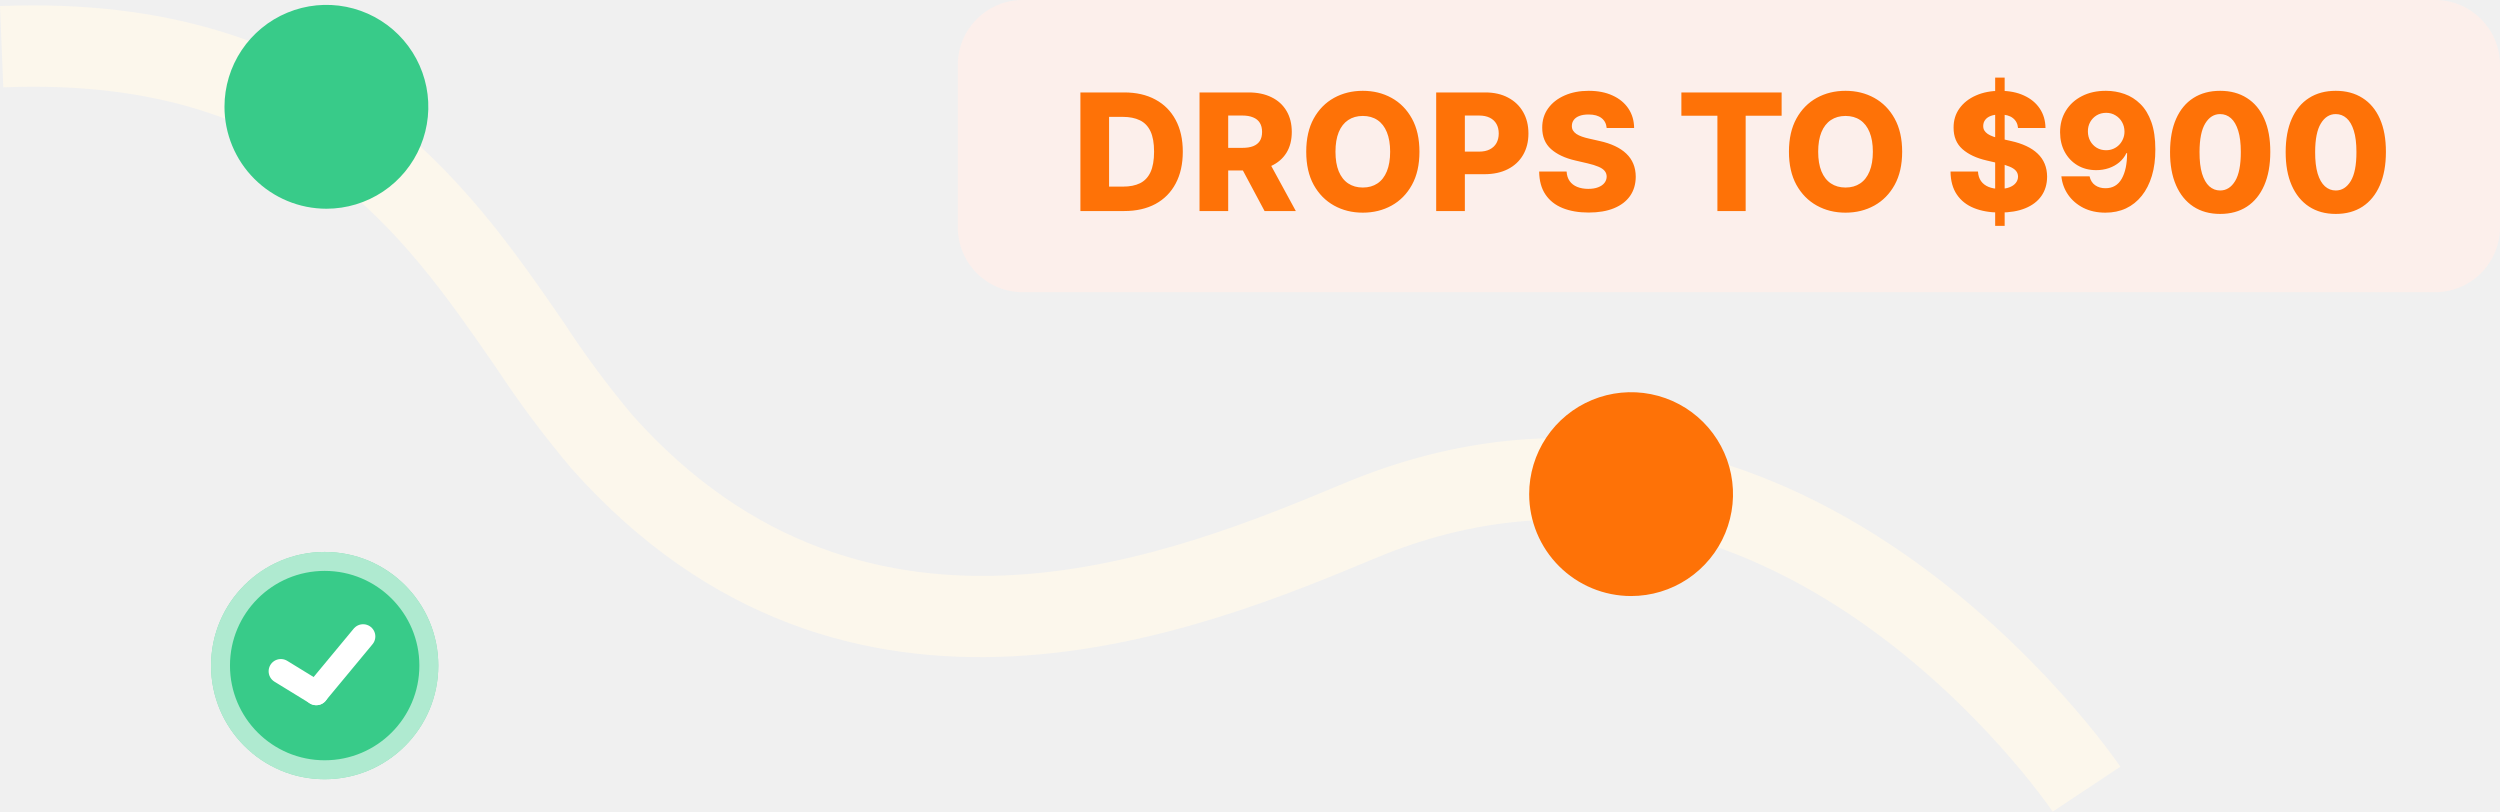
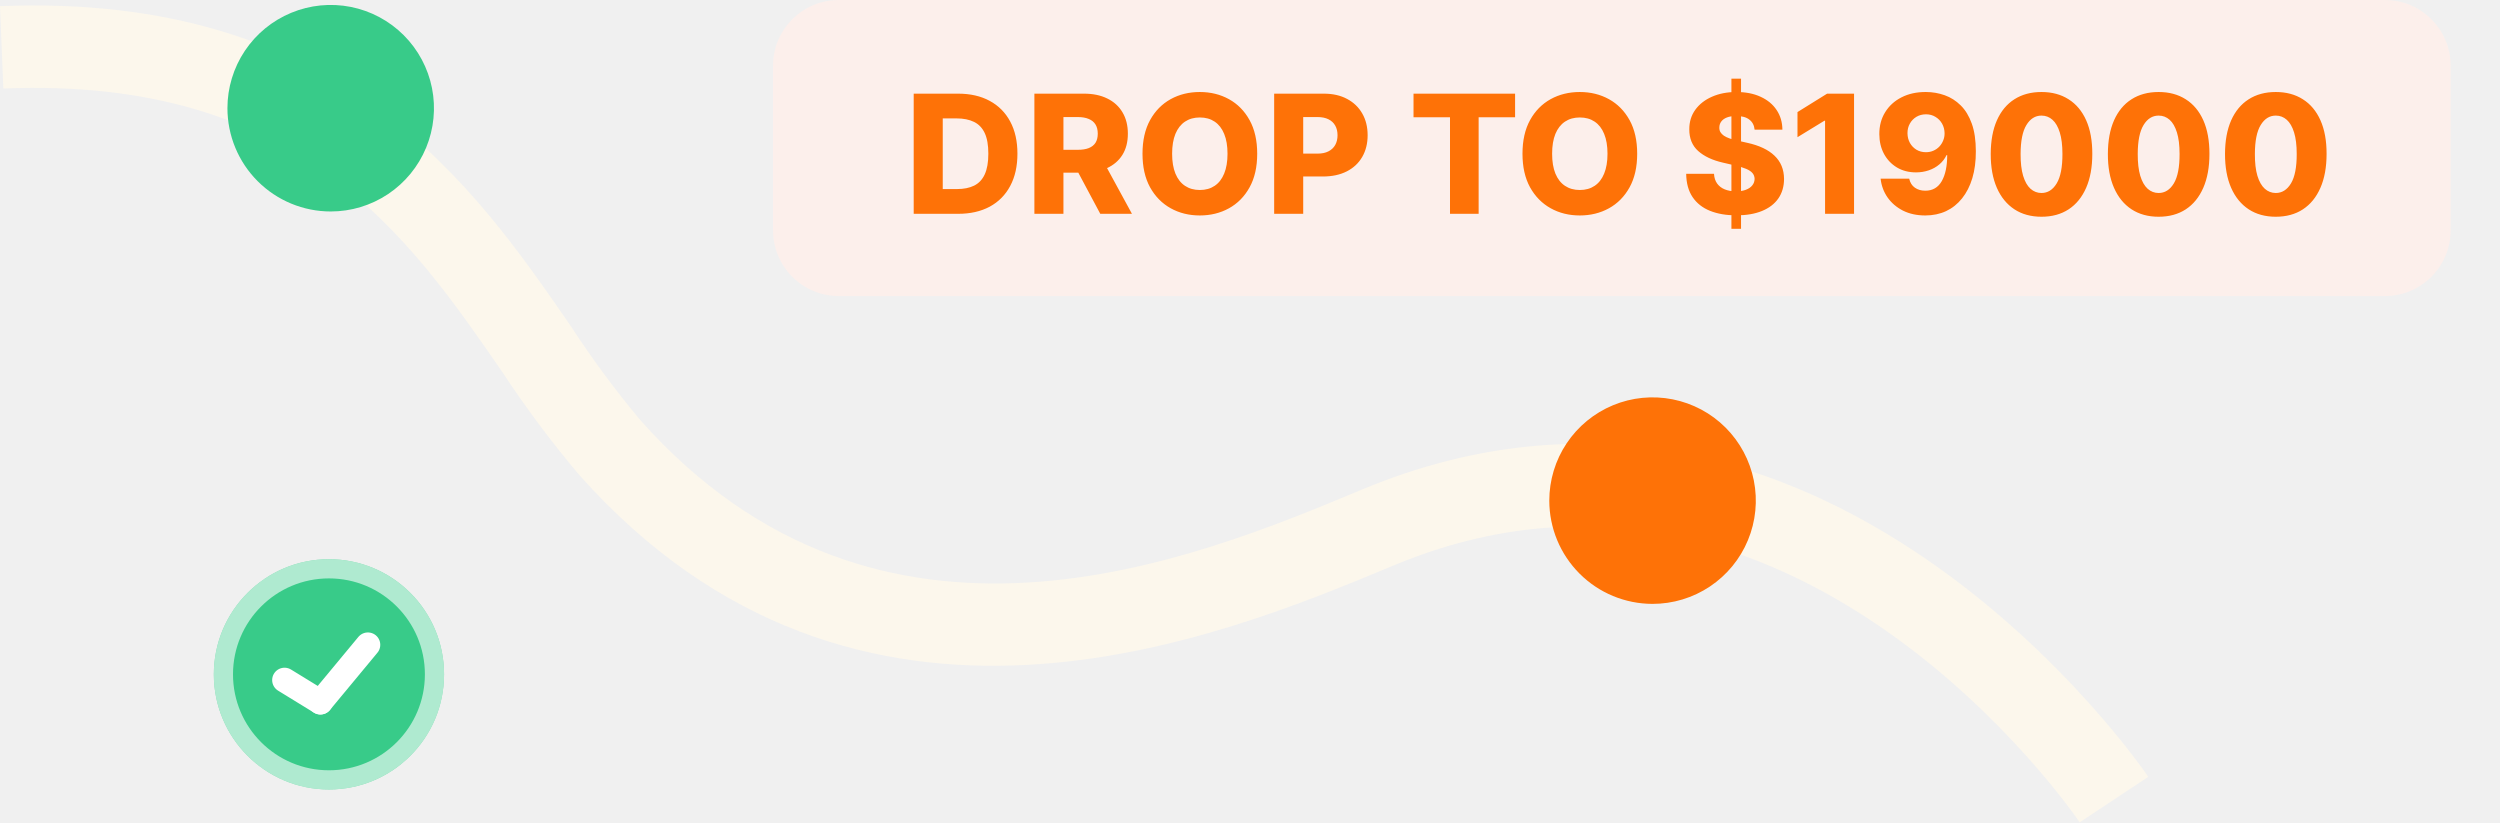
- <svg xmlns="http://www.w3.org/2000/svg" width="154" height="50" viewBox="0 0 154 50" fill="none">
-   <path d="M126.445 49.999L130.614 47.229C130.417 46.933 110.801 18.088 82.802 29.768C72.578 34.034 53.54 41.971 38.937 25.55C37.414 23.73 36.001 21.82 34.706 19.83C28.806 11.272 20.737 -0.457 -9.15527e-05 0.374L0.203 5.38C18.163 4.666 24.759 14.234 30.579 22.675C31.997 24.827 33.542 26.893 35.205 28.863C52.179 47.949 74.173 38.782 84.748 34.373C108.953 24.282 126.272 49.735 126.445 49.999Z" fill="#FCF7EC" />
-   <path d="M100.471 36.716C101.714 36.717 102.928 36.349 103.961 35.66C104.994 34.97 105.8 33.99 106.275 32.842C106.751 31.695 106.876 30.432 106.633 29.214C106.391 27.996 105.793 26.877 104.915 25.998C104.037 25.12 102.918 24.522 101.699 24.28C100.481 24.038 99.218 24.162 98.071 24.638C96.923 25.114 95.943 25.919 95.253 26.952C94.564 27.985 94.196 29.2 94.197 30.442C94.199 32.105 94.861 33.7 96.037 34.876C97.213 36.053 98.808 36.714 100.471 36.716Z" fill="#FE7207" />
+ <svg xmlns="http://www.w3.org/2000/svg" width="152" height="50" viewBox="0 0 152 50" fill="none">
+   <path d="M126.445 50L130.614 47.229C130.417 46.934 110.801 18.088 82.802 29.768C72.578 34.035 53.54 41.971 38.937 25.551C37.414 23.73 36.001 21.82 34.706 19.831C28.806 11.273 20.737 -0.456 -9.15527e-05 0.375L0.203 5.381C18.163 4.666 24.759 14.234 30.579 22.675C31.997 24.828 33.542 26.894 35.205 28.863C52.179 47.949 74.173 38.782 84.748 34.373C108.953 24.282 126.272 49.735 126.445 50Z" fill="#FCF7EC" />
+   <path d="M100.471 36.716C101.714 36.717 102.928 36.349 103.961 35.66C104.994 34.97 105.8 33.99 106.275 32.842C106.751 31.695 106.876 30.432 106.633 29.214C106.391 27.995 105.793 26.877 104.915 25.998C104.037 25.12 102.918 24.522 101.699 24.28C100.481 24.038 99.218 24.162 98.071 24.638C96.923 25.114 95.943 25.919 95.253 26.952C94.564 27.985 94.196 29.2 94.197 30.442C94.199 32.105 94.861 33.7 96.037 34.876C97.213 36.053 98.808 36.714 100.471 36.716Z" fill="#FE7207" />
  <path d="M20.107 12.858C21.349 12.858 22.562 12.49 23.595 11.8C24.627 11.11 25.432 10.129 25.907 8.982C26.383 7.835 26.507 6.572 26.265 5.354C26.022 4.137 25.424 3.018 24.546 2.14C23.668 1.262 22.549 0.664 21.332 0.421C20.114 0.179 18.851 0.303 17.704 0.779C16.557 1.254 15.576 2.059 14.886 3.091C14.196 4.124 13.828 5.338 13.828 6.579C13.829 8.244 14.491 9.841 15.668 11.018C16.845 12.195 18.442 12.857 20.107 12.858Z" fill="#38CB89" />
-   <rect x="59" width="95" height="18" rx="4" fill="#FCEFEB" />
-   <path d="M69.253 13H66.553V5.694H69.25C69.994 5.694 70.635 5.84 71.173 6.133C71.713 6.423 72.129 6.842 72.421 7.389C72.714 7.933 72.86 8.585 72.86 9.343C72.86 10.104 72.714 10.758 72.421 11.306C72.131 11.852 71.716 12.272 71.176 12.565C70.636 12.855 69.996 13 69.253 13ZM68.319 11.495H69.186C69.595 11.495 69.941 11.426 70.224 11.288C70.509 11.147 70.724 10.92 70.87 10.606C71.017 10.29 71.091 9.869 71.091 9.343C71.091 8.818 71.017 8.399 70.87 8.088C70.722 7.774 70.504 7.548 70.217 7.41C69.931 7.27 69.579 7.199 69.161 7.199H68.319V11.495ZM73.891 13V5.694H76.909C77.456 5.694 77.928 5.793 78.325 5.99C78.725 6.185 79.033 6.466 79.249 6.832C79.466 7.196 79.574 7.628 79.574 8.127C79.574 8.634 79.463 9.064 79.242 9.418C79.021 9.77 78.707 10.039 78.3 10.225C77.894 10.408 77.412 10.499 76.856 10.499H74.947V9.108H76.527C76.794 9.108 77.016 9.074 77.194 9.005C77.375 8.933 77.512 8.826 77.605 8.683C77.697 8.538 77.744 8.353 77.744 8.127C77.744 7.901 77.697 7.714 77.605 7.567C77.512 7.417 77.375 7.305 77.194 7.232C77.014 7.155 76.791 7.117 76.527 7.117H75.657V13H73.891ZM78.004 9.661L79.823 13H77.897L76.114 9.661H78.004ZM87.438 9.347C87.438 10.151 87.284 10.832 86.974 11.391C86.665 11.95 86.247 12.374 85.719 12.665C85.193 12.955 84.603 13.1 83.949 13.1C83.293 13.1 82.702 12.954 82.176 12.661C81.651 12.369 81.233 11.944 80.924 11.388C80.617 10.829 80.464 10.149 80.464 9.347C80.464 8.543 80.617 7.862 80.924 7.303C81.233 6.744 81.651 6.32 82.176 6.029C82.702 5.739 83.293 5.594 83.949 5.594C84.603 5.594 85.193 5.739 85.719 6.029C86.247 6.32 86.665 6.744 86.974 7.303C87.284 7.862 87.438 8.543 87.438 9.347ZM85.633 9.347C85.633 8.871 85.565 8.469 85.43 8.141C85.296 7.813 85.104 7.565 84.852 7.396C84.602 7.227 84.301 7.142 83.949 7.142C83.6 7.142 83.299 7.227 83.047 7.396C82.795 7.565 82.601 7.813 82.465 8.141C82.332 8.469 82.265 8.871 82.265 9.347C82.265 9.823 82.332 10.225 82.465 10.553C82.601 10.881 82.795 11.13 83.047 11.298C83.299 11.467 83.6 11.552 83.949 11.552C84.301 11.552 84.602 11.467 84.852 11.298C85.104 11.13 85.296 10.881 85.43 10.553C85.565 10.225 85.633 9.823 85.633 9.347ZM88.469 13V5.694H91.487C92.034 5.694 92.506 5.801 92.903 6.015C93.303 6.227 93.611 6.523 93.827 6.903C94.044 7.282 94.152 7.721 94.152 8.223C94.152 8.727 94.041 9.169 93.82 9.547C93.601 9.923 93.289 10.214 92.882 10.421C92.475 10.628 91.992 10.731 91.433 10.731H89.571V9.34H91.105C91.372 9.34 91.594 9.294 91.772 9.201C91.953 9.108 92.09 8.978 92.183 8.812C92.275 8.643 92.322 8.447 92.322 8.223C92.322 7.997 92.275 7.802 92.183 7.638C92.09 7.472 91.953 7.343 91.772 7.253C91.592 7.163 91.369 7.117 91.105 7.117H90.235V13H88.469ZM98.971 7.884C98.948 7.623 98.842 7.419 98.654 7.274C98.468 7.127 98.203 7.053 97.858 7.053C97.63 7.053 97.44 7.083 97.288 7.142C97.135 7.202 97.021 7.284 96.945 7.389C96.869 7.491 96.83 7.609 96.827 7.742C96.823 7.851 96.844 7.947 96.892 8.031C96.942 8.114 97.013 8.188 97.106 8.252C97.201 8.314 97.315 8.368 97.448 8.416C97.581 8.463 97.731 8.505 97.898 8.541L98.525 8.683C98.887 8.762 99.206 8.867 99.481 8.997C99.76 9.128 99.993 9.284 100.181 9.465C100.371 9.645 100.515 9.854 100.612 10.089C100.71 10.325 100.76 10.588 100.762 10.881C100.76 11.342 100.643 11.738 100.413 12.069C100.182 12.399 99.85 12.653 99.417 12.829C98.987 13.005 98.467 13.093 97.858 13.093C97.247 13.093 96.714 13.001 96.26 12.818C95.806 12.635 95.453 12.357 95.201 11.983C94.949 11.61 94.819 11.138 94.812 10.567H96.503C96.517 10.803 96.58 10.999 96.692 11.156C96.804 11.313 96.957 11.431 97.152 11.512C97.349 11.593 97.578 11.634 97.837 11.634C98.075 11.634 98.277 11.602 98.443 11.537C98.612 11.473 98.742 11.384 98.832 11.27C98.923 11.156 98.969 11.025 98.971 10.877C98.969 10.739 98.926 10.622 98.843 10.524C98.76 10.424 98.631 10.339 98.458 10.267C98.286 10.194 98.068 10.126 97.801 10.064L97.038 9.886C96.405 9.741 95.907 9.506 95.543 9.183C95.179 8.857 94.999 8.417 95.001 7.863C94.999 7.411 95.12 7.015 95.365 6.675C95.61 6.335 95.949 6.07 96.382 5.88C96.814 5.689 97.308 5.594 97.862 5.594C98.428 5.594 98.919 5.69 99.335 5.883C99.754 6.073 100.078 6.341 100.309 6.686C100.54 7.031 100.658 7.43 100.662 7.884H98.971ZM103.573 7.128V5.694H109.748V7.128H107.533V13H105.792V7.128H103.573ZM117.173 9.347C117.173 10.151 117.018 10.832 116.709 11.391C116.4 11.95 115.981 12.374 115.454 12.665C114.928 12.955 114.338 13.1 113.684 13.1C113.028 13.1 112.437 12.954 111.911 12.661C111.386 12.369 110.968 11.944 110.659 11.388C110.352 10.829 110.199 10.149 110.199 9.347C110.199 8.543 110.352 7.862 110.659 7.303C110.968 6.744 111.386 6.32 111.911 6.029C112.437 5.739 113.028 5.594 113.684 5.594C114.338 5.594 114.928 5.739 115.454 6.029C115.981 6.32 116.4 6.744 116.709 7.303C117.018 7.862 117.173 8.543 117.173 9.347ZM115.368 9.347C115.368 8.871 115.3 8.469 115.165 8.141C115.031 7.813 114.839 7.565 114.587 7.396C114.337 7.227 114.036 7.142 113.684 7.142C113.334 7.142 113.034 7.227 112.782 7.396C112.529 7.565 112.336 7.813 112.2 8.141C112.067 8.469 112 8.871 112 9.347C112 9.823 112.067 10.225 112.2 10.553C112.336 10.881 112.529 11.13 112.782 11.298C113.034 11.467 113.334 11.552 113.684 11.552C114.036 11.552 114.337 11.467 114.587 11.298C114.839 11.13 115.031 10.881 115.165 10.553C115.3 10.225 115.368 9.823 115.368 9.347ZM122.902 13.913V4.781H123.487V13.913H122.902ZM124.311 7.884C124.287 7.623 124.182 7.419 123.994 7.274C123.808 7.127 123.543 7.053 123.198 7.053C122.97 7.053 122.78 7.083 122.627 7.142C122.475 7.202 122.361 7.284 122.285 7.389C122.209 7.491 122.17 7.609 122.167 7.742C122.163 7.851 122.184 7.947 122.231 8.031C122.281 8.114 122.353 8.188 122.446 8.252C122.541 8.314 122.655 8.368 122.788 8.416C122.921 8.463 123.071 8.505 123.237 8.541L123.865 8.683C124.227 8.762 124.546 8.867 124.821 8.997C125.1 9.128 125.333 9.284 125.521 9.465C125.711 9.645 125.855 9.854 125.952 10.089C126.05 10.325 126.1 10.588 126.102 10.881C126.1 11.342 125.983 11.738 125.752 12.069C125.522 12.399 125.19 12.653 124.757 12.829C124.327 13.005 123.807 13.093 123.198 13.093C122.587 13.093 122.054 13.001 121.6 12.818C121.146 12.635 120.793 12.357 120.541 11.983C120.288 11.61 120.159 11.138 120.152 10.567H121.843C121.857 10.803 121.92 10.999 122.032 11.156C122.144 11.313 122.297 11.431 122.492 11.512C122.689 11.593 122.918 11.634 123.177 11.634C123.415 11.634 123.617 11.602 123.783 11.537C123.952 11.473 124.082 11.384 124.172 11.27C124.263 11.156 124.309 11.025 124.311 10.877C124.309 10.739 124.266 10.622 124.183 10.524C124.1 10.424 123.971 10.339 123.798 10.267C123.626 10.194 123.408 10.126 123.141 10.064L122.378 9.886C121.745 9.741 121.247 9.506 120.883 9.183C120.519 8.857 120.338 8.417 120.341 7.863C120.338 7.411 120.46 7.015 120.705 6.675C120.95 6.335 121.289 6.07 121.721 5.88C122.154 5.689 122.648 5.594 123.202 5.594C123.768 5.594 124.259 5.69 124.675 5.883C125.094 6.073 125.418 6.341 125.649 6.686C125.88 7.031 125.997 7.43 126.002 7.884H124.311ZM129.73 5.594C130.13 5.594 130.511 5.66 130.875 5.79C131.239 5.919 131.564 6.125 131.849 6.408C132.135 6.688 132.359 7.058 132.523 7.517C132.687 7.976 132.769 8.536 132.769 9.197C132.772 9.806 132.701 10.352 132.555 10.835C132.41 11.315 132.202 11.724 131.931 12.062C131.662 12.399 131.339 12.658 130.961 12.836C130.583 13.012 130.161 13.1 129.694 13.1C129.181 13.1 128.728 13.001 128.335 12.804C127.945 12.604 127.632 12.335 127.397 11.998C127.164 11.66 127.025 11.282 126.98 10.863H128.717C128.772 11.106 128.887 11.289 129.063 11.412C129.239 11.534 129.449 11.595 129.694 11.595C130.142 11.595 130.476 11.401 130.697 11.013C130.918 10.625 131.029 10.098 131.029 9.433H130.986C130.884 9.651 130.738 9.839 130.551 9.996C130.365 10.153 130.15 10.273 129.905 10.357C129.66 10.44 129.402 10.481 129.131 10.481C128.693 10.481 128.307 10.382 127.971 10.182C127.638 9.982 127.377 9.707 127.187 9.358C126.999 9.008 126.904 8.609 126.901 8.159C126.899 7.655 127.017 7.21 127.254 6.825C127.492 6.437 127.824 6.135 128.25 5.919C128.675 5.7 129.169 5.592 129.73 5.594ZM129.741 6.95C129.522 6.95 129.327 7.001 129.156 7.103C128.987 7.205 128.854 7.343 128.756 7.517C128.659 7.691 128.611 7.886 128.614 8.102C128.616 8.318 128.665 8.513 128.76 8.687C128.857 8.861 128.989 8.999 129.156 9.101C129.325 9.203 129.517 9.254 129.734 9.254C129.895 9.254 130.045 9.225 130.183 9.165C130.321 9.106 130.441 9.024 130.543 8.919C130.646 8.812 130.725 8.688 130.782 8.548C130.842 8.408 130.87 8.258 130.868 8.098C130.866 7.887 130.816 7.694 130.718 7.521C130.621 7.347 130.486 7.209 130.315 7.107C130.146 7.002 129.955 6.95 129.741 6.95ZM136.76 13.178C136.123 13.178 135.574 13.027 135.112 12.725C134.651 12.421 134.295 11.985 134.046 11.416C133.796 10.845 133.672 10.159 133.675 9.358C133.677 8.556 133.802 7.876 134.049 7.317C134.299 6.756 134.653 6.329 135.112 6.037C135.574 5.742 136.123 5.594 136.76 5.594C137.398 5.594 137.947 5.742 138.409 6.037C138.872 6.329 139.229 6.756 139.479 7.317C139.729 7.878 139.852 8.559 139.85 9.358C139.85 10.162 139.725 10.849 139.475 11.42C139.226 11.99 138.87 12.427 138.409 12.729C137.95 13.028 137.4 13.178 136.76 13.178ZM136.76 11.734C137.141 11.734 137.449 11.54 137.684 11.152C137.92 10.762 138.036 10.164 138.034 9.358C138.034 8.83 137.981 8.395 137.874 8.052C137.766 7.707 137.618 7.45 137.428 7.282C137.237 7.113 137.015 7.028 136.76 7.028C136.382 7.028 136.077 7.22 135.844 7.603C135.611 7.983 135.493 8.568 135.491 9.358C135.488 9.893 135.539 10.336 135.644 10.688C135.751 11.04 135.901 11.303 136.093 11.477C136.286 11.648 136.508 11.734 136.76 11.734ZM143.883 13.178C143.245 13.178 142.696 13.027 142.235 12.725C141.773 12.421 141.418 11.985 141.168 11.416C140.918 10.845 140.795 10.159 140.797 9.358C140.799 8.556 140.924 7.876 141.172 7.317C141.421 6.756 141.776 6.329 142.235 6.037C142.696 5.742 143.245 5.594 143.883 5.594C144.52 5.594 145.069 5.742 145.531 6.037C145.995 6.329 146.351 6.756 146.601 7.317C146.851 7.878 146.974 8.559 146.972 9.358C146.972 10.162 146.847 10.849 146.597 11.42C146.348 11.99 145.992 12.427 145.531 12.729C145.072 13.028 144.522 13.178 143.883 13.178ZM143.883 11.734C144.263 11.734 144.571 11.54 144.807 11.152C145.042 10.762 145.159 10.164 145.156 9.358C145.156 8.83 145.103 8.395 144.996 8.052C144.889 7.707 144.74 7.45 144.55 7.282C144.36 7.113 144.137 7.028 143.883 7.028C143.505 7.028 143.199 7.22 142.966 7.603C142.733 7.983 142.615 8.568 142.613 9.358C142.61 9.893 142.662 10.336 142.766 10.688C142.873 11.04 143.023 11.303 143.216 11.477C143.408 11.648 143.631 11.734 143.883 11.734Z" fill="#FE7207" />
+   <rect x="47" width="102" height="18" rx="4" fill="#FCEFEB" />
+   <path d="M58.253 13H55.553V5.694H58.25C58.994 5.694 59.635 5.84 60.173 6.133C60.712 6.423 61.129 6.842 61.421 7.389C61.714 7.933 61.86 8.585 61.86 9.343C61.86 10.104 61.714 10.758 61.421 11.306C61.131 11.852 60.716 12.272 60.176 12.565C59.636 12.855 58.995 13 58.253 13ZM57.319 11.495H58.186C58.595 11.495 58.941 11.426 59.224 11.288C59.509 11.147 59.724 10.92 59.87 10.606C60.017 10.29 60.091 9.869 60.091 9.343C60.091 8.818 60.017 8.399 59.87 8.088C59.722 7.774 59.504 7.548 59.217 7.41C58.931 7.27 58.579 7.199 58.161 7.199H57.319V11.495ZM62.891 13V5.694H65.909C66.456 5.694 66.928 5.793 67.325 5.99C67.725 6.185 68.033 6.466 68.249 6.832C68.466 7.196 68.574 7.628 68.574 8.127C68.574 8.634 68.463 9.064 68.242 9.418C68.021 9.77 67.707 10.039 67.3 10.225C66.894 10.408 66.412 10.499 65.856 10.499H63.947V9.108H65.527C65.794 9.108 66.016 9.074 66.194 9.005C66.375 8.933 66.512 8.826 66.605 8.683C66.697 8.538 66.744 8.353 66.744 8.127C66.744 7.901 66.697 7.714 66.605 7.567C66.512 7.417 66.375 7.305 66.194 7.232C66.014 7.155 65.791 7.117 65.527 7.117H64.657V13H62.891ZM67.004 9.661L68.823 13H66.897L65.114 9.661H67.004ZM76.438 9.347C76.438 10.151 76.284 10.832 75.974 11.391C75.665 11.95 75.247 12.374 74.719 12.665C74.193 12.955 73.603 13.1 72.949 13.1C72.293 13.1 71.702 12.954 71.176 12.661C70.651 12.369 70.233 11.944 69.924 11.388C69.617 10.829 69.464 10.149 69.464 9.347C69.464 8.543 69.617 7.862 69.924 7.303C70.233 6.744 70.651 6.32 71.176 6.029C71.702 5.739 72.293 5.594 72.949 5.594C73.603 5.594 74.193 5.739 74.719 6.029C75.247 6.32 75.665 6.744 75.974 7.303C76.284 7.862 76.438 8.543 76.438 9.347ZM74.633 9.347C74.633 8.871 74.565 8.469 74.43 8.141C74.296 7.813 74.104 7.565 73.852 7.396C73.602 7.227 73.301 7.142 72.949 7.142C72.6 7.142 72.299 7.227 72.047 7.396C71.795 7.565 71.601 7.813 71.465 8.141C71.332 8.469 71.265 8.871 71.265 9.347C71.265 9.823 71.332 10.225 71.465 10.553C71.601 10.881 71.795 11.13 72.047 11.298C72.299 11.467 72.6 11.552 72.949 11.552C73.301 11.552 73.602 11.467 73.852 11.298C74.104 11.13 74.296 10.881 74.43 10.553C74.565 10.225 74.633 9.823 74.633 9.347ZM77.469 13V5.694H80.487C81.034 5.694 81.506 5.801 81.903 6.015C82.303 6.227 82.611 6.523 82.827 6.903C83.044 7.282 83.152 7.721 83.152 8.223C83.152 8.727 83.041 9.169 82.82 9.547C82.601 9.923 82.289 10.214 81.882 10.421C81.475 10.628 80.992 10.731 80.433 10.731H78.571V9.34H80.105C80.372 9.34 80.594 9.294 80.772 9.201C80.953 9.108 81.09 8.978 81.183 8.812C81.275 8.643 81.322 8.447 81.322 8.223C81.322 7.997 81.275 7.802 81.183 7.638C81.09 7.472 80.953 7.343 80.772 7.253C80.592 7.163 80.369 7.117 80.105 7.117H79.235V13H77.469ZM85.942 7.128V5.694H92.117V7.128H89.901V13H88.16V7.128H85.942ZM99.541 9.347C99.541 10.151 99.387 10.832 99.078 11.391C98.768 11.95 98.35 12.374 97.822 12.665C97.296 12.955 96.706 13.1 96.052 13.1C95.396 13.1 94.805 12.954 94.279 12.661C93.754 12.369 93.336 11.944 93.027 11.388C92.72 10.829 92.567 10.149 92.567 9.347C92.567 8.543 92.72 7.862 93.027 7.303C93.336 6.744 93.754 6.32 94.279 6.029C94.805 5.739 95.396 5.594 96.052 5.594C96.706 5.594 97.296 5.739 97.822 6.029C98.35 6.32 98.768 6.744 99.078 7.303C99.387 7.862 99.541 8.543 99.541 9.347ZM97.736 9.347C97.736 8.871 97.668 8.469 97.533 8.141C97.4 7.813 97.207 7.565 96.955 7.396C96.705 7.227 96.404 7.142 96.052 7.142C95.703 7.142 95.402 7.227 95.15 7.396C94.898 7.565 94.704 7.813 94.568 8.141C94.435 8.469 94.369 8.871 94.369 9.347C94.369 9.823 94.435 10.225 94.568 10.553C94.704 10.881 94.898 11.13 95.15 11.298C95.402 11.467 95.703 11.552 96.052 11.552C96.404 11.552 96.705 11.467 96.955 11.298C97.207 11.13 97.4 10.881 97.533 10.553C97.668 10.225 97.736 9.823 97.736 9.347ZM105.27 13.913V4.781H105.855V13.913H105.27ZM106.68 7.884C106.656 7.623 106.55 7.419 106.362 7.274C106.177 7.127 105.911 7.053 105.567 7.053C105.338 7.053 105.148 7.083 104.996 7.142C104.844 7.202 104.729 7.284 104.653 7.389C104.577 7.491 104.538 7.609 104.536 7.742C104.531 7.851 104.552 7.947 104.6 8.031C104.65 8.114 104.721 8.188 104.814 8.252C104.909 8.314 105.023 8.368 105.156 8.416C105.289 8.463 105.439 8.505 105.606 8.541L106.234 8.683C106.595 8.762 106.914 8.867 107.19 8.997C107.468 9.128 107.701 9.284 107.889 9.465C108.079 9.645 108.223 9.854 108.321 10.089C108.418 10.325 108.468 10.588 108.47 10.881C108.468 11.342 108.351 11.738 108.121 12.069C107.89 12.399 107.558 12.653 107.125 12.829C106.695 13.005 106.175 13.093 105.567 13.093C104.955 13.093 104.423 13.001 103.968 12.818C103.514 12.635 103.161 12.357 102.909 11.983C102.657 11.61 102.527 11.138 102.52 10.567H104.211C104.225 10.803 104.288 10.999 104.4 11.156C104.512 11.313 104.665 11.431 104.86 11.512C105.058 11.593 105.286 11.634 105.545 11.634C105.783 11.634 105.985 11.602 106.152 11.537C106.32 11.473 106.45 11.384 106.54 11.27C106.631 11.156 106.677 11.025 106.68 10.877C106.677 10.739 106.634 10.622 106.551 10.524C106.468 10.424 106.339 10.339 106.166 10.267C105.995 10.194 105.776 10.126 105.509 10.064L104.746 9.886C104.113 9.741 103.615 9.506 103.251 9.183C102.887 8.857 102.707 8.417 102.709 7.863C102.707 7.411 102.828 7.015 103.073 6.675C103.318 6.335 103.657 6.07 104.09 5.88C104.522 5.689 105.016 5.594 105.57 5.594C106.136 5.594 106.627 5.69 107.043 5.883C107.462 6.073 107.787 6.341 108.017 6.686C108.248 7.031 108.366 7.43 108.37 7.884H106.68ZM112.726 5.694V13H110.964V7.342H110.921L109.287 8.341V6.814L111.089 5.694H112.726ZM117.092 5.594C117.491 5.594 117.873 5.66 118.237 5.79C118.601 5.919 118.925 6.125 119.211 6.408C119.496 6.688 119.721 7.058 119.885 7.517C120.049 7.976 120.131 8.536 120.131 9.197C120.134 9.806 120.062 10.352 119.917 10.835C119.772 11.315 119.564 11.724 119.293 12.062C119.024 12.399 118.701 12.658 118.323 12.836C117.944 13.012 117.522 13.1 117.056 13.1C116.542 13.1 116.089 13.001 115.697 12.804C115.307 12.604 114.994 12.335 114.759 11.998C114.526 11.66 114.387 11.282 114.341 10.863H116.079C116.133 11.106 116.249 11.289 116.425 11.412C116.601 11.534 116.811 11.595 117.056 11.595C117.503 11.595 117.837 11.401 118.059 11.013C118.28 10.625 118.39 10.098 118.39 9.433H118.348C118.245 9.651 118.1 9.839 117.912 9.996C117.727 10.153 117.512 10.273 117.267 10.357C117.022 10.44 116.764 10.481 116.492 10.481C116.055 10.481 115.668 10.382 115.333 10.182C115 9.982 114.739 9.707 114.548 9.358C114.36 9.008 114.265 8.609 114.263 8.159C114.26 7.655 114.378 7.21 114.616 6.825C114.854 6.437 115.186 6.135 115.611 5.919C116.037 5.7 116.531 5.592 117.092 5.594ZM117.102 6.95C116.884 6.95 116.689 7.001 116.517 7.103C116.349 7.205 116.215 7.343 116.118 7.517C116.02 7.691 115.973 7.886 115.975 8.102C115.978 8.318 116.026 8.513 116.121 8.687C116.219 8.861 116.351 8.999 116.517 9.101C116.686 9.203 116.879 9.254 117.095 9.254C117.257 9.254 117.407 9.225 117.545 9.165C117.683 9.106 117.803 9.024 117.905 8.919C118.007 8.812 118.087 8.688 118.144 8.548C118.204 8.408 118.232 8.258 118.23 8.098C118.227 7.887 118.177 7.694 118.08 7.521C117.982 7.347 117.848 7.209 117.677 7.107C117.508 7.002 117.317 6.95 117.102 6.95ZM124.122 13.178C123.485 13.178 122.935 13.027 122.474 12.725C122.013 12.421 121.657 11.985 121.407 11.416C121.158 10.845 121.034 10.159 121.036 9.358C121.039 8.556 121.164 7.876 121.411 7.317C121.661 6.756 122.015 6.329 122.474 6.037C122.935 5.742 123.485 5.594 124.122 5.594C124.76 5.594 125.309 5.742 125.77 6.037C126.234 6.329 126.591 6.756 126.841 7.317C127.09 7.878 127.214 8.559 127.212 9.358C127.212 10.162 127.087 10.849 126.837 11.42C126.587 11.99 126.232 12.427 125.77 12.729C125.311 13.028 124.762 13.178 124.122 13.178ZM124.122 11.734C124.503 11.734 124.811 11.54 125.046 11.152C125.282 10.762 125.398 10.164 125.396 9.358C125.396 8.83 125.342 8.395 125.235 8.052C125.128 7.707 124.98 7.45 124.789 7.282C124.599 7.113 124.377 7.028 124.122 7.028C123.744 7.028 123.438 7.22 123.205 7.603C122.972 7.983 122.855 8.568 122.852 9.358C122.85 9.893 122.901 10.336 123.006 10.688C123.113 11.04 123.262 11.303 123.455 11.477C123.648 11.648 123.87 11.734 124.122 11.734ZM131.244 13.178C130.607 13.178 130.058 13.027 129.596 12.725C129.135 12.421 128.779 11.985 128.53 11.416C128.28 10.845 128.156 10.159 128.159 9.358C128.161 8.556 128.286 7.876 128.533 7.317C128.783 6.756 129.137 6.329 129.596 6.037C130.058 5.742 130.607 5.594 131.244 5.594C131.882 5.594 132.431 5.742 132.893 6.037C133.356 6.329 133.713 6.756 133.963 7.317C134.212 7.878 134.336 8.559 134.334 9.358C134.334 10.162 134.209 10.849 133.959 11.42C133.709 11.99 133.354 12.427 132.893 12.729C132.434 13.028 131.884 13.178 131.244 13.178ZM131.244 11.734C131.625 11.734 131.933 11.54 132.168 11.152C132.404 10.762 132.52 10.164 132.518 9.358C132.518 8.83 132.464 8.395 132.357 8.052C132.25 7.707 132.102 7.45 131.912 7.282C131.721 7.113 131.499 7.028 131.244 7.028C130.866 7.028 130.561 7.22 130.328 7.603C130.095 7.983 129.977 8.568 129.974 9.358C129.972 9.893 130.023 10.336 130.128 10.688C130.235 11.04 130.385 11.303 130.577 11.477C130.77 11.648 130.992 11.734 131.244 11.734ZM138.367 13.178C137.729 13.178 137.18 13.027 136.719 12.725C136.257 12.421 135.902 11.985 135.652 11.416C135.402 10.845 135.279 10.159 135.281 9.358C135.283 8.556 135.408 7.876 135.655 7.317C135.905 6.756 136.26 6.329 136.719 6.037C137.18 5.742 137.729 5.594 138.367 5.594C139.004 5.594 139.553 5.742 140.015 6.037C140.479 6.329 140.835 6.756 141.085 7.317C141.335 7.878 141.458 8.559 141.456 9.358C141.456 10.162 141.331 10.849 141.081 11.42C140.832 11.99 140.476 12.427 140.015 12.729C139.556 13.028 139.006 13.178 138.367 13.178ZM138.367 11.734C138.747 11.734 139.055 11.54 139.291 11.152C139.526 10.762 139.643 10.164 139.64 9.358C139.64 8.83 139.587 8.395 139.48 8.052C139.373 7.707 139.224 7.45 139.034 7.282C138.844 7.113 138.621 7.028 138.367 7.028C137.989 7.028 137.683 7.22 137.45 7.603C137.217 7.983 137.099 8.568 137.097 9.358C137.094 9.893 137.145 10.336 137.25 10.688C137.357 11.04 137.507 11.303 137.7 11.477C137.892 11.648 138.115 11.734 138.367 11.734Z" fill="#FE7207" />
  <circle cx="20" cy="41" r="7" fill="#38CB89" />
  <circle cx="20" cy="41" r="6.417" stroke="white" stroke-opacity="0.6" stroke-width="1.167" />
  <path fill-rule="evenodd" clip-rule="evenodd" d="M22.368 39.205L19.48 42.688L22.368 39.205Z" fill="#FE7207" />
  <path d="M22.368 39.205L19.48 42.688" stroke="white" stroke-width="1.505" stroke-linecap="round" stroke-linejoin="round" />
  <path fill-rule="evenodd" clip-rule="evenodd" d="M17.3 41.349L19.481 42.687L17.3 41.349Z" fill="#FE7207" />
  <path d="M17.3 41.349L19.481 42.687" stroke="white" stroke-width="1.505" stroke-linecap="round" stroke-linejoin="round" />
</svg>
